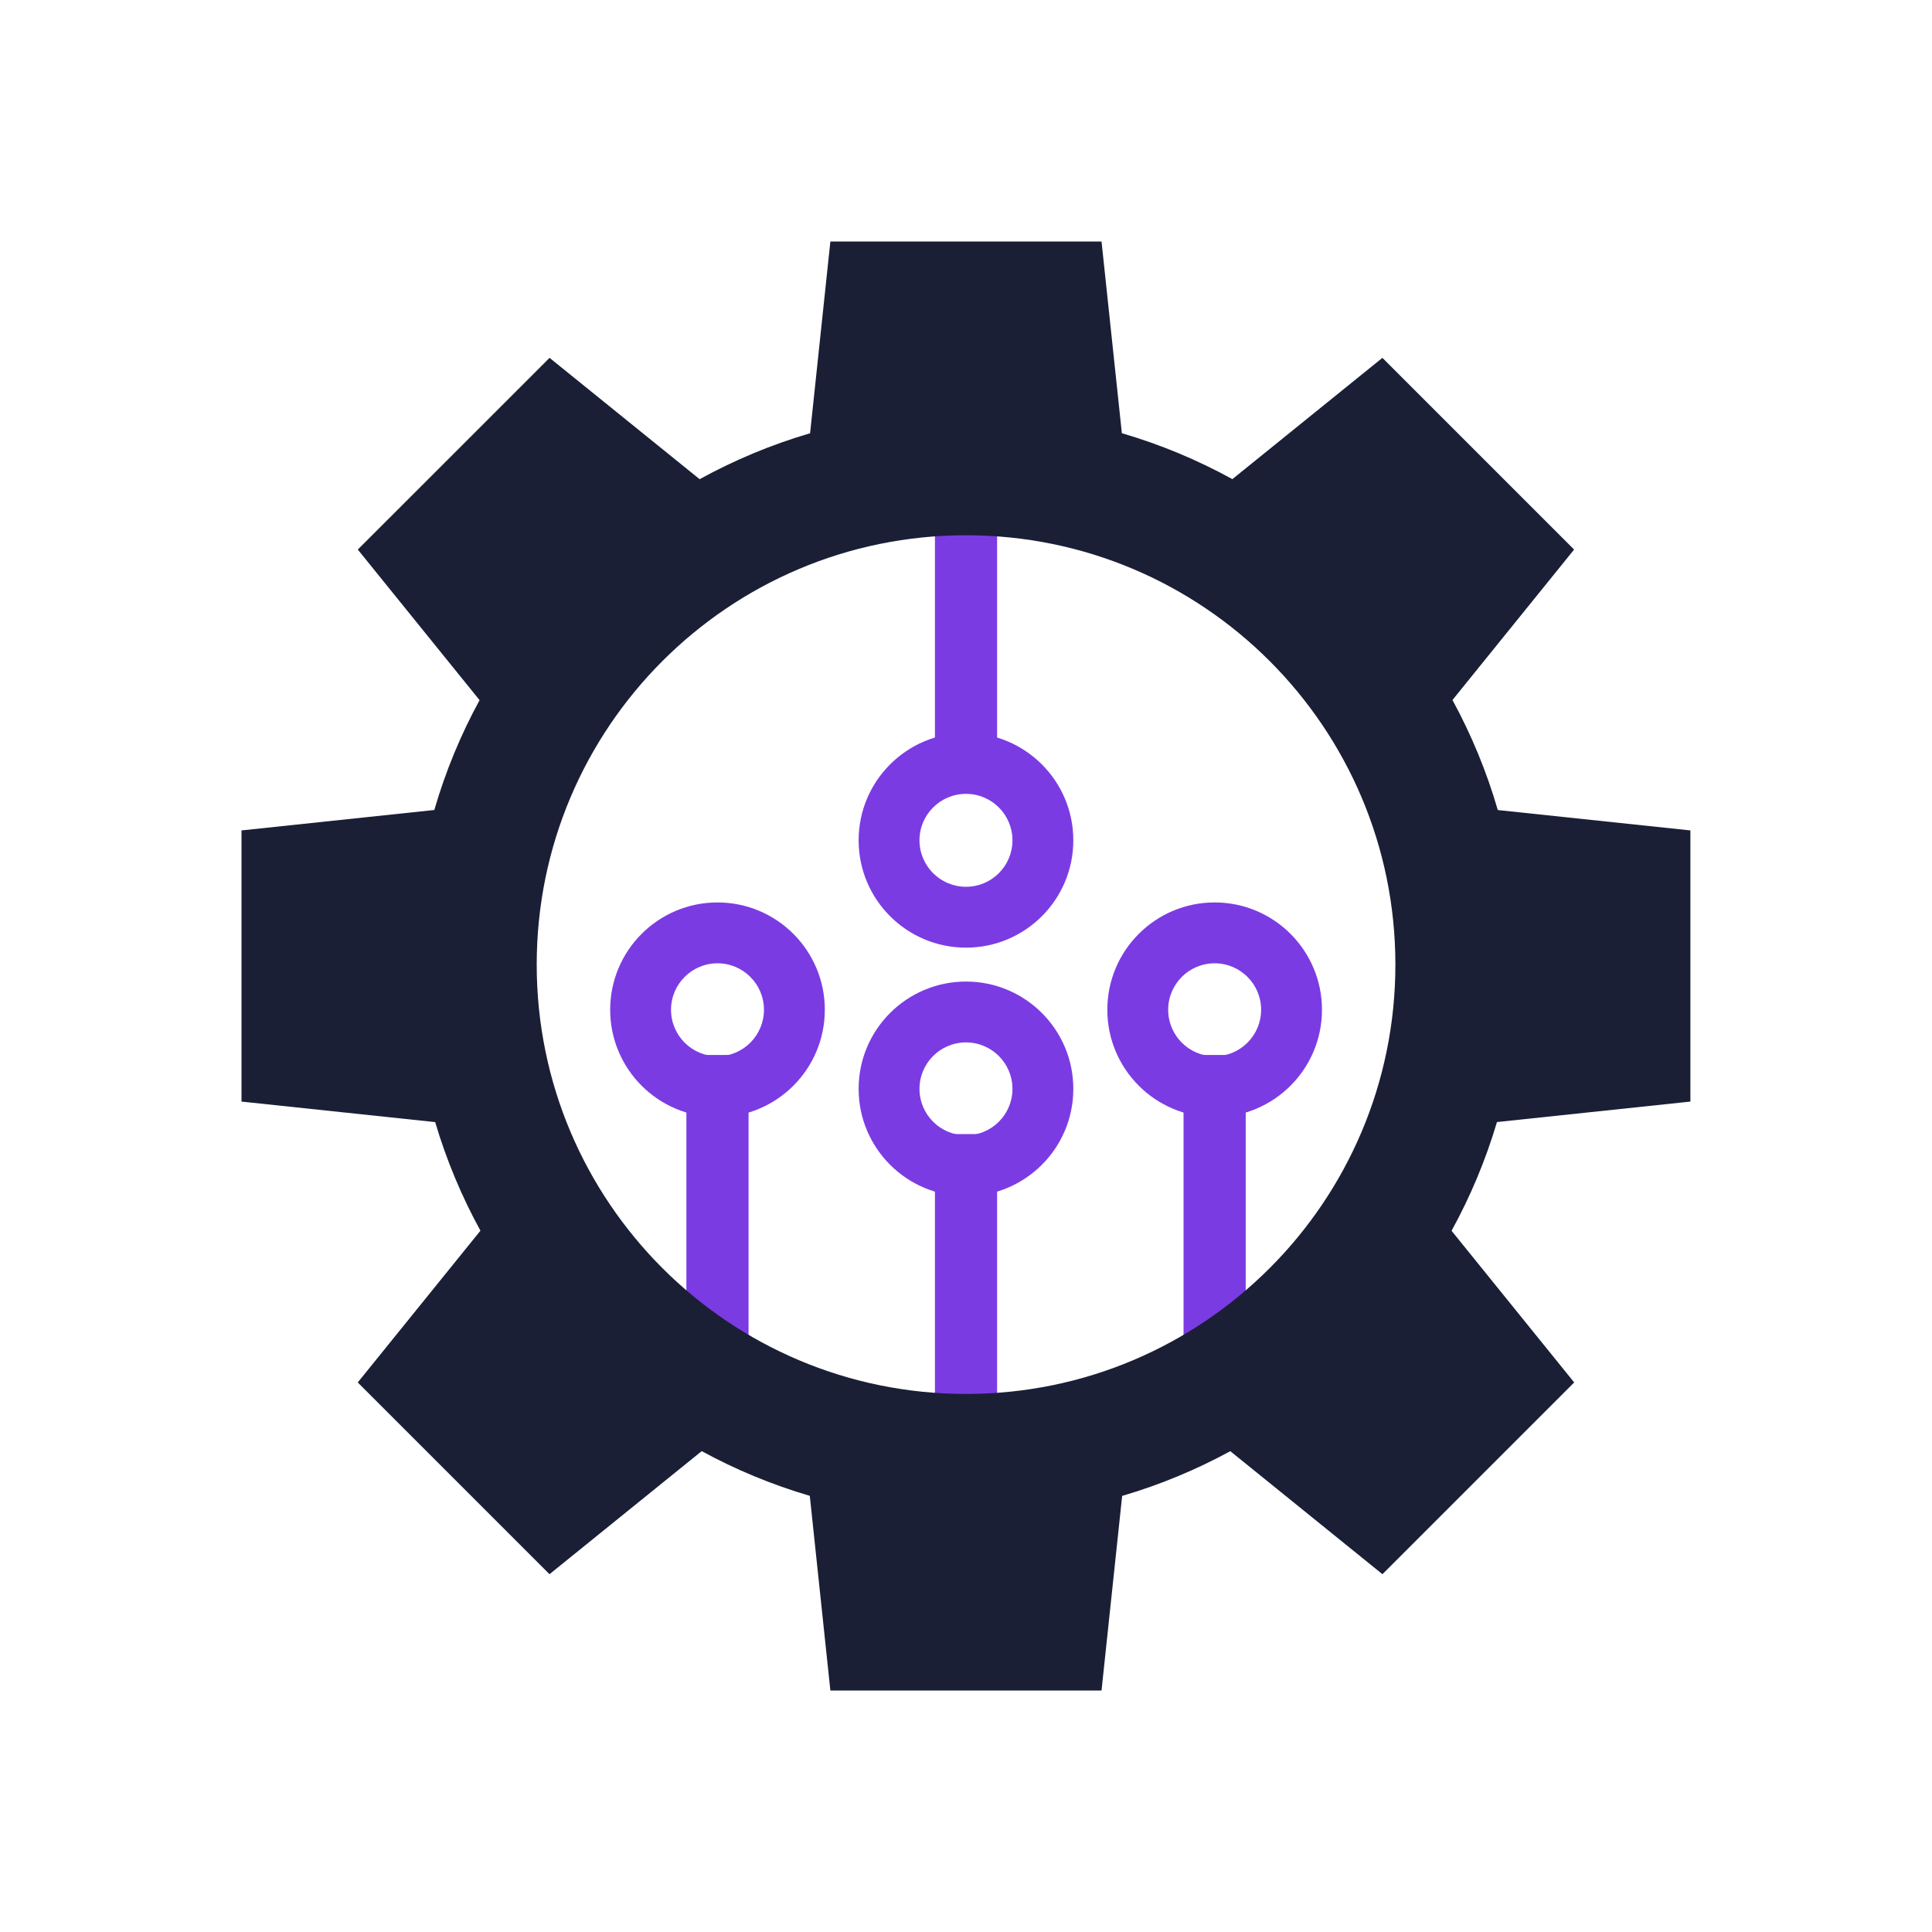
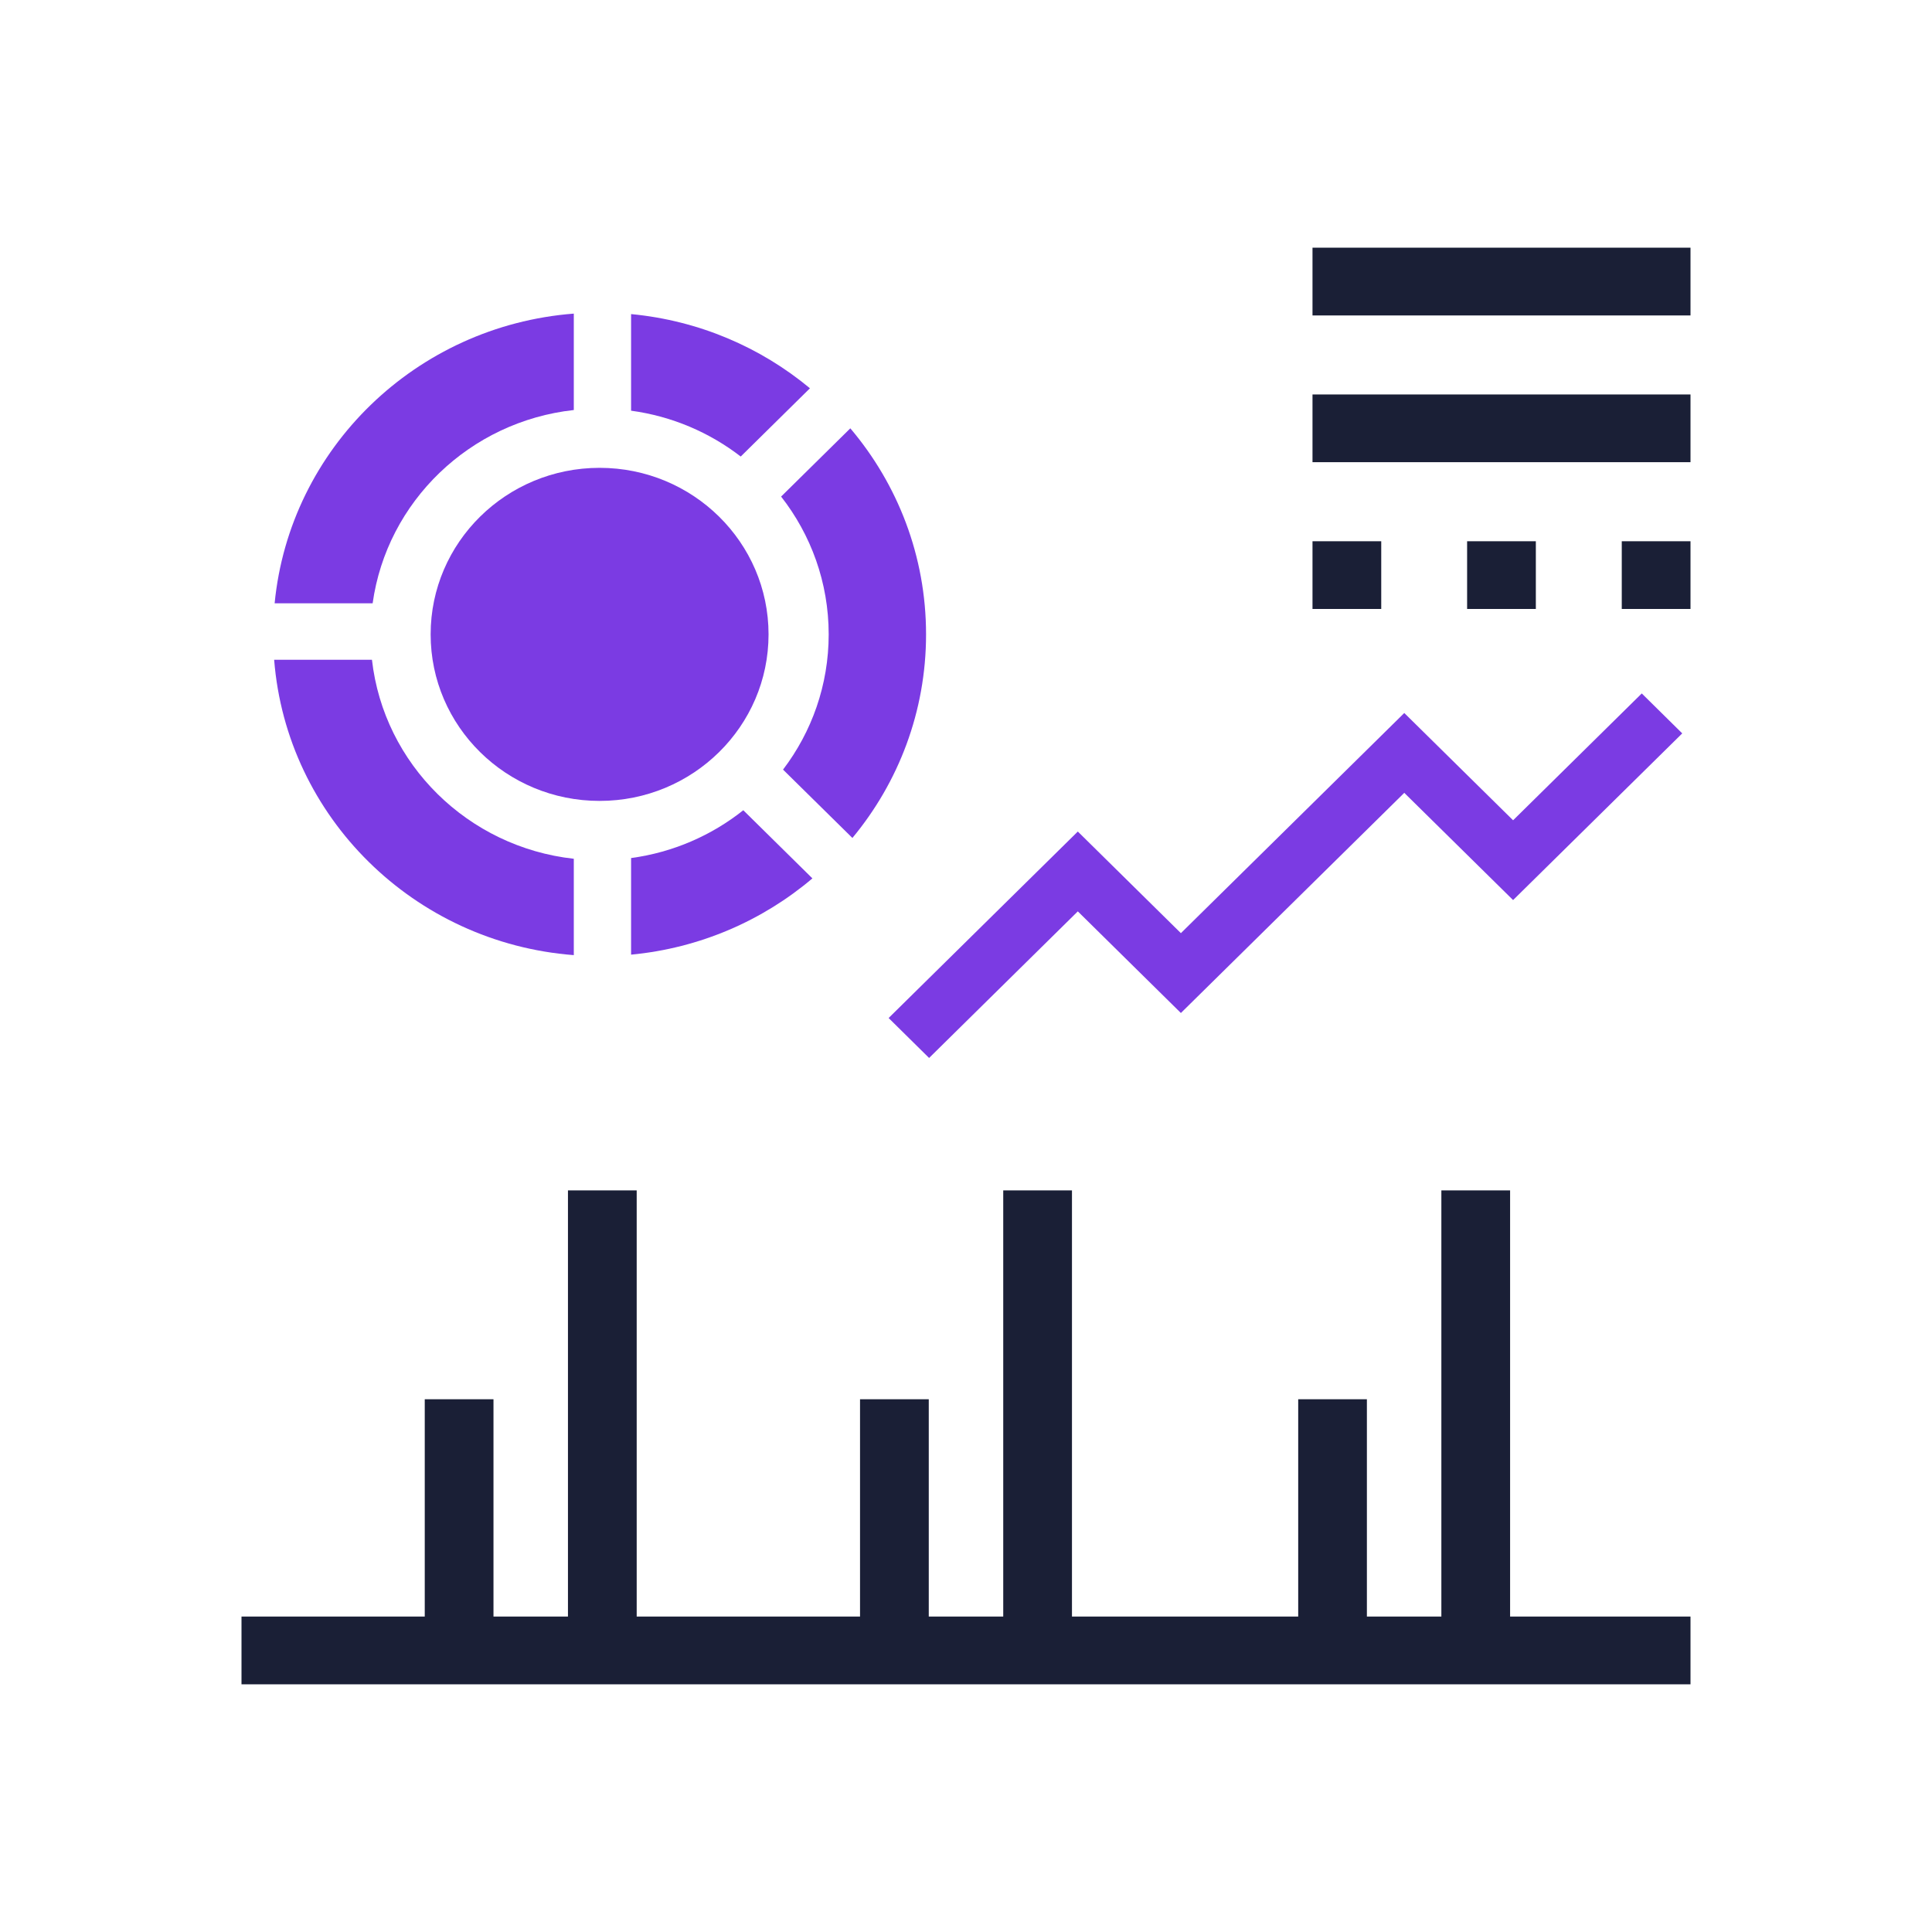
<svg xmlns="http://www.w3.org/2000/svg" width="40" height="40" viewBox="0 0 40 40" fill="none">
-   <path fill-rule="evenodd" clip-rule="evenodd" d="M14.211 28.275L14.211 21.842L15.498 21.842L15.498 28.275L14.211 28.275Z" fill="#7B3BE3" />
-   <path fill-rule="evenodd" clip-rule="evenodd" d="M19.357 29.912L19.357 23.48L20.644 23.48L20.644 29.912L19.357 29.912Z" fill="#7B3BE3" />
-   <path fill-rule="evenodd" clip-rule="evenodd" d="M19.357 15.994L19.357 9.562L20.644 9.562L20.644 15.994L19.357 15.994Z" fill="#7B3BE3" />
-   <path fill-rule="evenodd" clip-rule="evenodd" d="M24.504 28.275L24.504 21.842L25.791 21.842L25.791 28.275L24.504 28.275Z" fill="#7B3BE3" />
-   <path fill-rule="evenodd" clip-rule="evenodd" d="M20 18.36C20.531 18.36 20.962 17.929 20.962 17.398C20.962 16.866 20.531 16.436 20 16.436C19.468 16.436 19.037 16.866 19.037 17.398C19.037 17.929 19.468 18.36 20 18.36ZM20 19.62C21.227 19.62 22.222 18.625 22.222 17.398C22.222 16.171 21.227 15.175 20 15.175C18.772 15.175 17.777 16.171 17.777 17.398C17.777 18.625 18.772 19.62 20 19.62Z" fill="#7B3BE3" />
-   <path fill-rule="evenodd" clip-rule="evenodd" d="M20 23.506C20.531 23.506 20.962 23.075 20.962 22.544C20.962 22.012 20.531 21.582 20 21.582C19.468 21.582 19.037 22.012 19.037 22.544C19.037 23.075 19.468 23.506 20 23.506ZM20 24.766C21.227 24.766 22.222 23.771 22.222 22.544C22.222 21.317 21.227 20.322 20 20.322C18.772 20.322 17.777 21.317 17.777 22.544C17.777 23.771 18.772 24.766 20 24.766Z" fill="#7B3BE3" />
-   <path fill-rule="evenodd" clip-rule="evenodd" d="M14.855 21.869C15.386 21.869 15.817 21.438 15.817 20.906C15.817 20.375 15.386 19.944 14.855 19.944C14.324 19.944 13.893 20.375 13.893 20.906C13.893 21.438 14.324 21.869 14.855 21.869ZM14.855 23.129C16.082 23.129 17.077 22.134 17.077 20.906C17.077 19.679 16.082 18.684 14.855 18.684C13.628 18.684 12.633 19.679 12.633 20.906C12.633 22.134 13.628 23.129 14.855 23.129Z" fill="#7B3BE3" />
-   <path fill-rule="evenodd" clip-rule="evenodd" d="M25.148 21.869C25.679 21.869 26.11 21.438 26.11 20.906C26.11 20.375 25.679 19.944 25.148 19.944C24.617 19.944 24.186 20.375 24.186 20.906C24.186 21.438 24.617 21.869 25.148 21.869ZM25.148 23.129C26.375 23.129 27.37 22.134 27.37 20.906C27.37 19.679 26.375 18.684 25.148 18.684C23.921 18.684 22.926 19.679 22.926 20.906C22.926 22.134 23.921 23.129 25.148 23.129Z" fill="#7B3BE3" />
-   <path fill-rule="evenodd" clip-rule="evenodd" d="M17.192 5L16.772 8.97C15.97 9.205 15.204 9.526 14.485 9.921L11.378 7.409L7.408 11.378L9.929 14.496C9.539 15.211 9.223 15.973 8.992 16.77L5 17.193V22.807L9.01 23.232C9.243 24.02 9.559 24.773 9.947 25.48L7.407 28.622L11.377 32.592L14.528 30.044C15.232 30.428 15.981 30.739 16.766 30.97L17.192 35H22.806L23.233 30.971C24.018 30.741 24.767 30.429 25.472 30.045L28.622 32.592L32.592 28.622L30.053 25.482C30.442 24.774 30.759 24.02 30.993 23.231L34.998 22.807V17.193L31.01 16.771C30.779 15.972 30.462 15.21 30.072 14.493L32.59 11.378L28.621 7.409L25.515 9.92C24.796 9.524 24.029 9.204 23.227 8.969L22.806 5H17.192ZM20.001 28.86C24.91 28.86 28.89 24.88 28.89 19.971C28.89 15.062 24.91 11.082 20.001 11.082C15.092 11.082 11.112 15.062 11.112 19.971C11.112 24.88 15.092 28.86 20.001 28.86Z" fill="#1A1F36" />
+   <path d="M35 5.128H27.174V6.531H35V5.128Z" fill="#1A1F36" />
+   <path d="M27.174 8.167H35V9.569H27.174V8.167Z" fill="#1A1F36" />
+   <path d="M28.597 11.206H27.174V12.608H28.597V11.206Z" fill="#1A1F36" />
+   <path d="M30.375 11.206H31.798V12.608H30.375V11.206Z" fill="#1A1F36" />
+   <path d="M35 11.206H33.577V12.608H35V11.206Z" fill="#1A1F36" />
+   <path d="M13.182 24.646V33.469H17.806V28.97H19.229V33.469H20.771V24.646H22.194V33.469H26.878V28.97H28.3V33.469H29.842V24.646H31.265V33.469H35V34.872H5V33.469H8.794V28.97H10.217V33.469H11.759V24.646H13.182Z" fill="#1A1F36" />
+   <path d="M15.389 16.775C14.735 17.295 13.938 17.647 13.066 17.765V19.765C14.493 19.63 15.791 19.058 16.82 18.186L15.389 16.775Z" fill="#7B3BE3" />
+   <path d="M17.648 17.349C18.601 16.201 19.173 14.733 19.173 13.134C19.173 11.511 18.584 10.024 17.605 8.868L16.172 10.281C16.789 11.07 17.157 12.06 17.157 13.134C17.157 14.184 16.805 15.154 16.212 15.934L17.648 17.349Z" fill="#7B3BE3" />
+   <path d="M15.336 9.452L16.769 8.039C15.749 7.191 14.47 6.636 13.066 6.503V8.503C13.915 8.618 14.692 8.955 15.336 9.452Z" fill="#7B3BE3" />
+   <path d="M11.88 8.489V6.493C8.613 6.745 5.997 9.286 5.686 12.491H7.715C8.009 10.385 9.727 8.726 11.88 8.489Z" fill="#7B3BE3" />
+   <path d="M11.88 17.78C9.687 17.538 7.946 15.822 7.701 13.66H5.676C5.934 16.92 8.573 19.521 11.88 19.775V17.78Z" fill="#7B3BE3" />
+   <path d="M15.912 13.134C15.912 15.038 14.346 16.582 12.414 16.582C10.482 16.582 8.916 15.038 8.916 13.134C8.916 11.23 10.482 9.686 12.414 9.686C14.346 9.686 15.912 11.23 15.912 13.134Z" fill="#7B3BE3" />
+   <path d="M34.829 15.184L31.327 18.635L29.074 16.415L24.449 20.973L22.315 18.869L19.236 21.904L18.398 21.077L22.315 17.216L24.449 19.32L29.074 14.762L31.327 16.983L33.991 14.357L34.829 15.184Z" fill="#7B3BE3" />
</svg>
